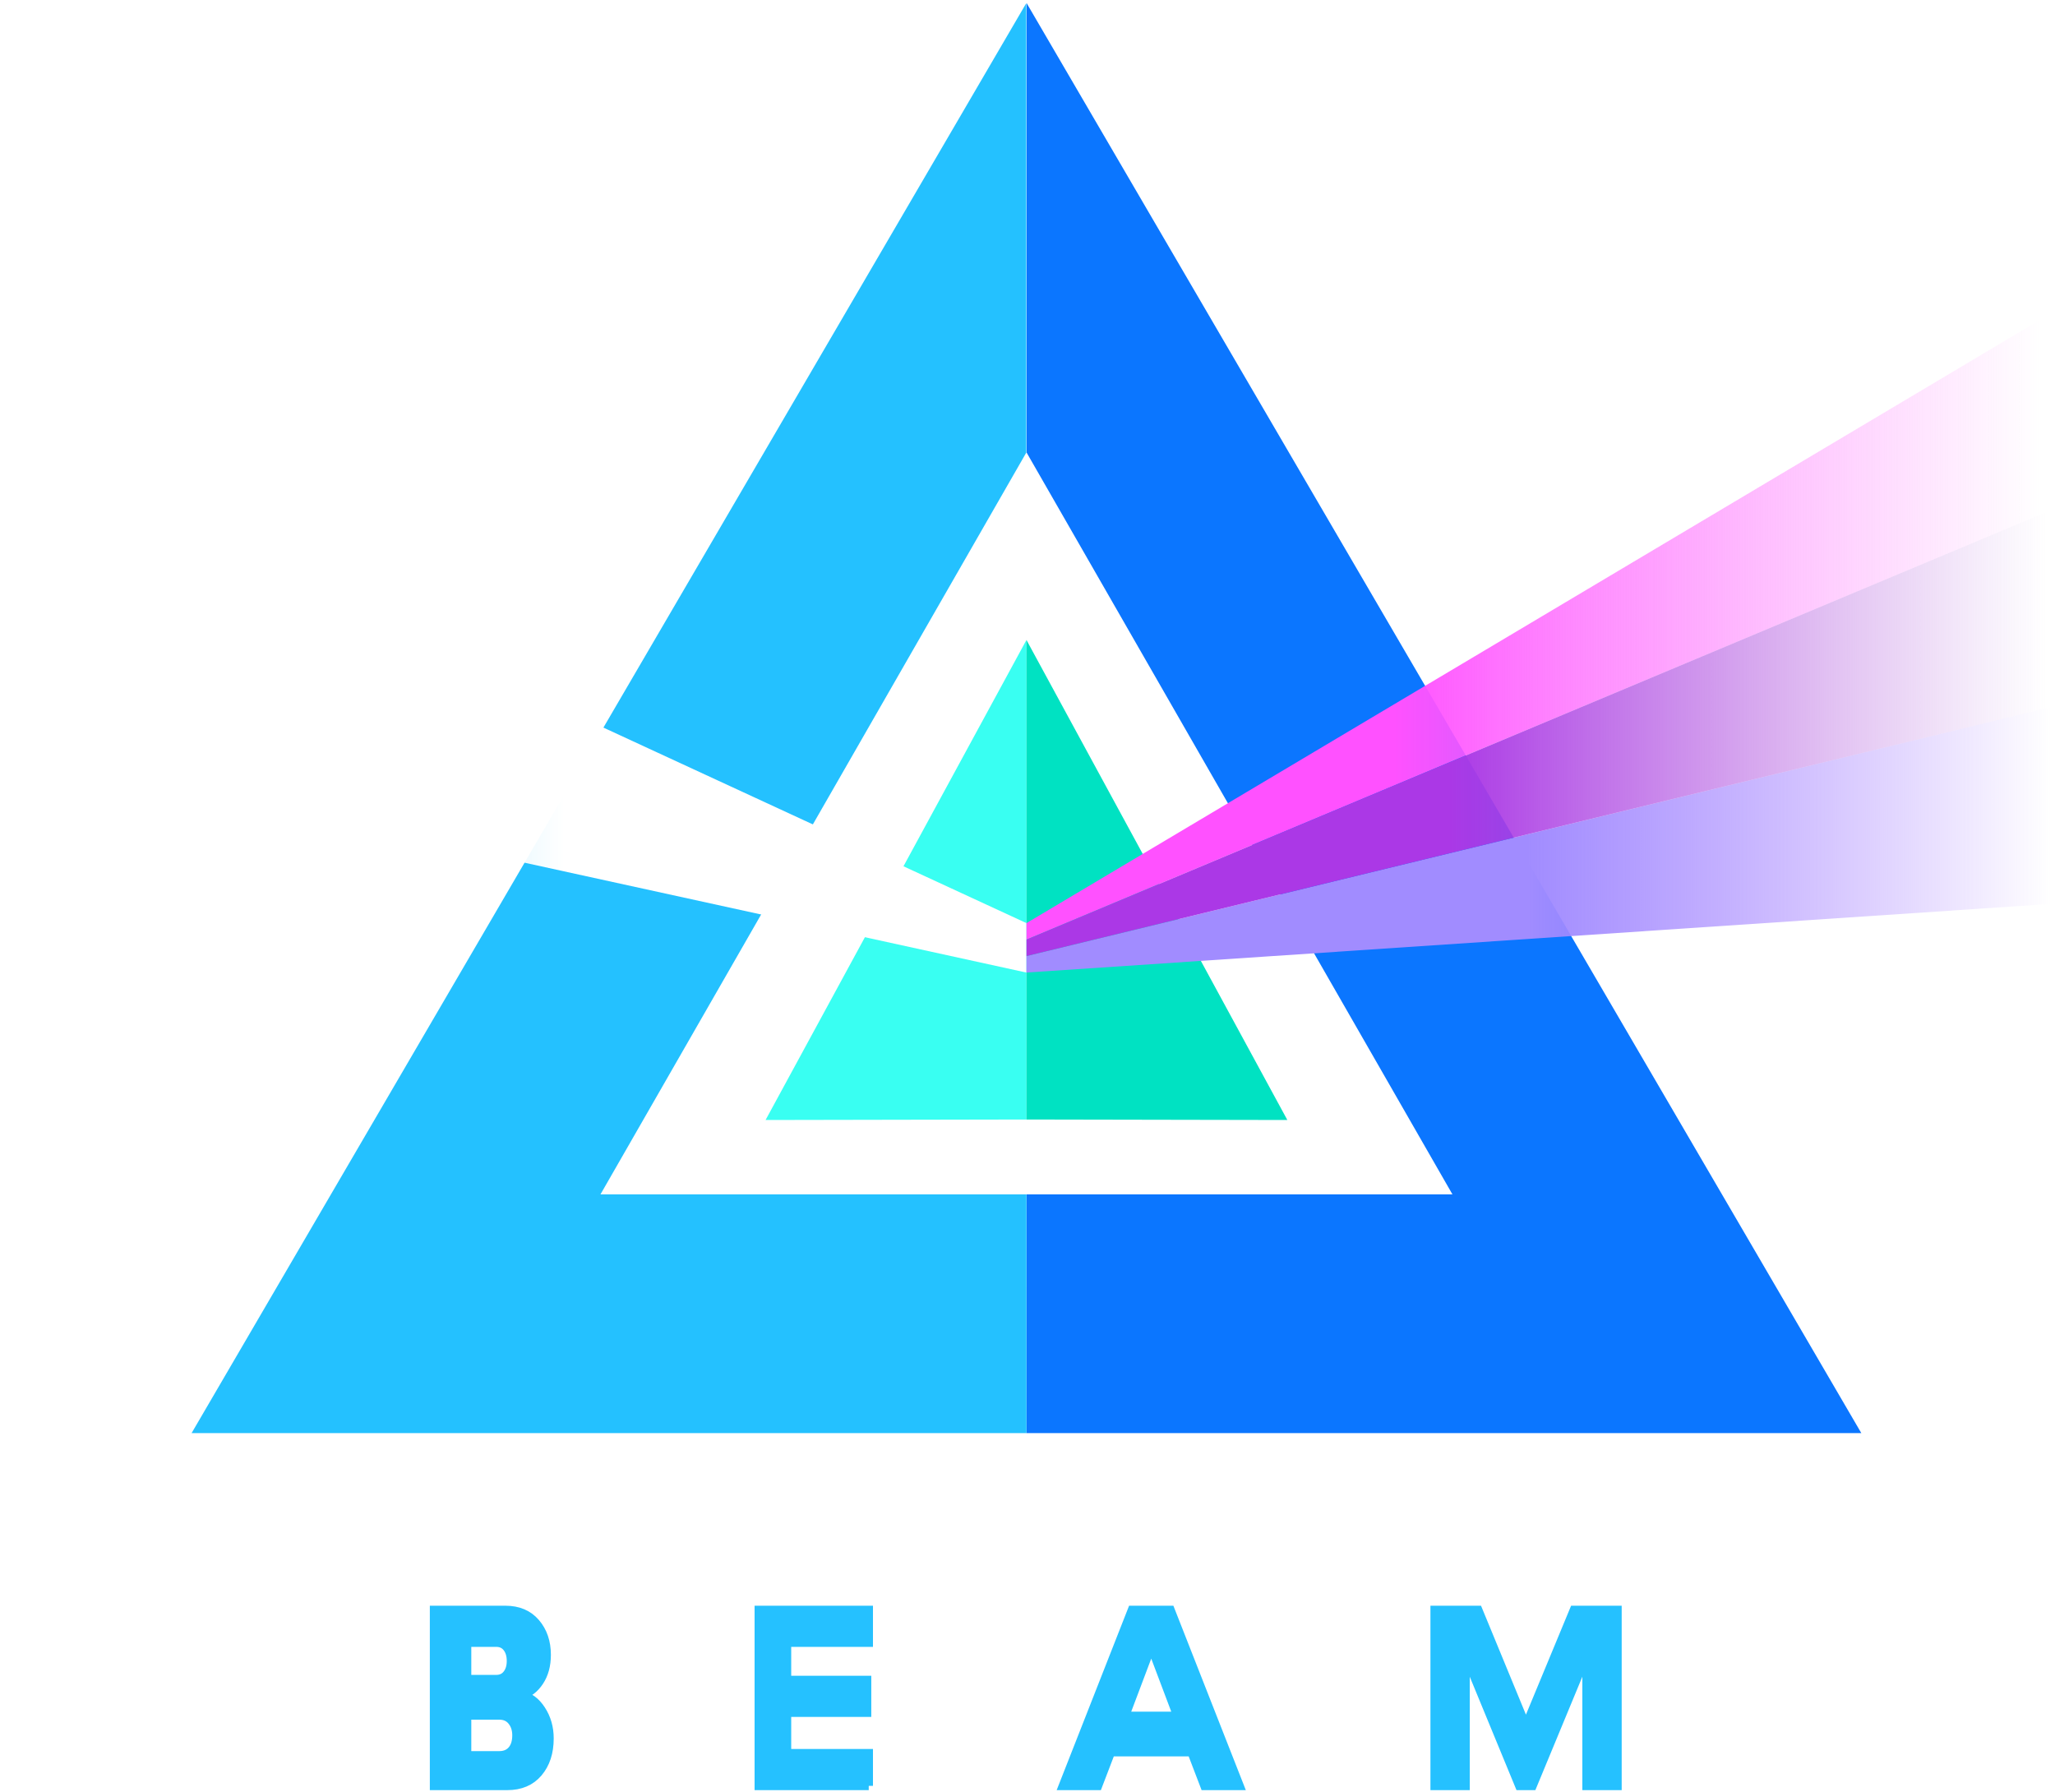
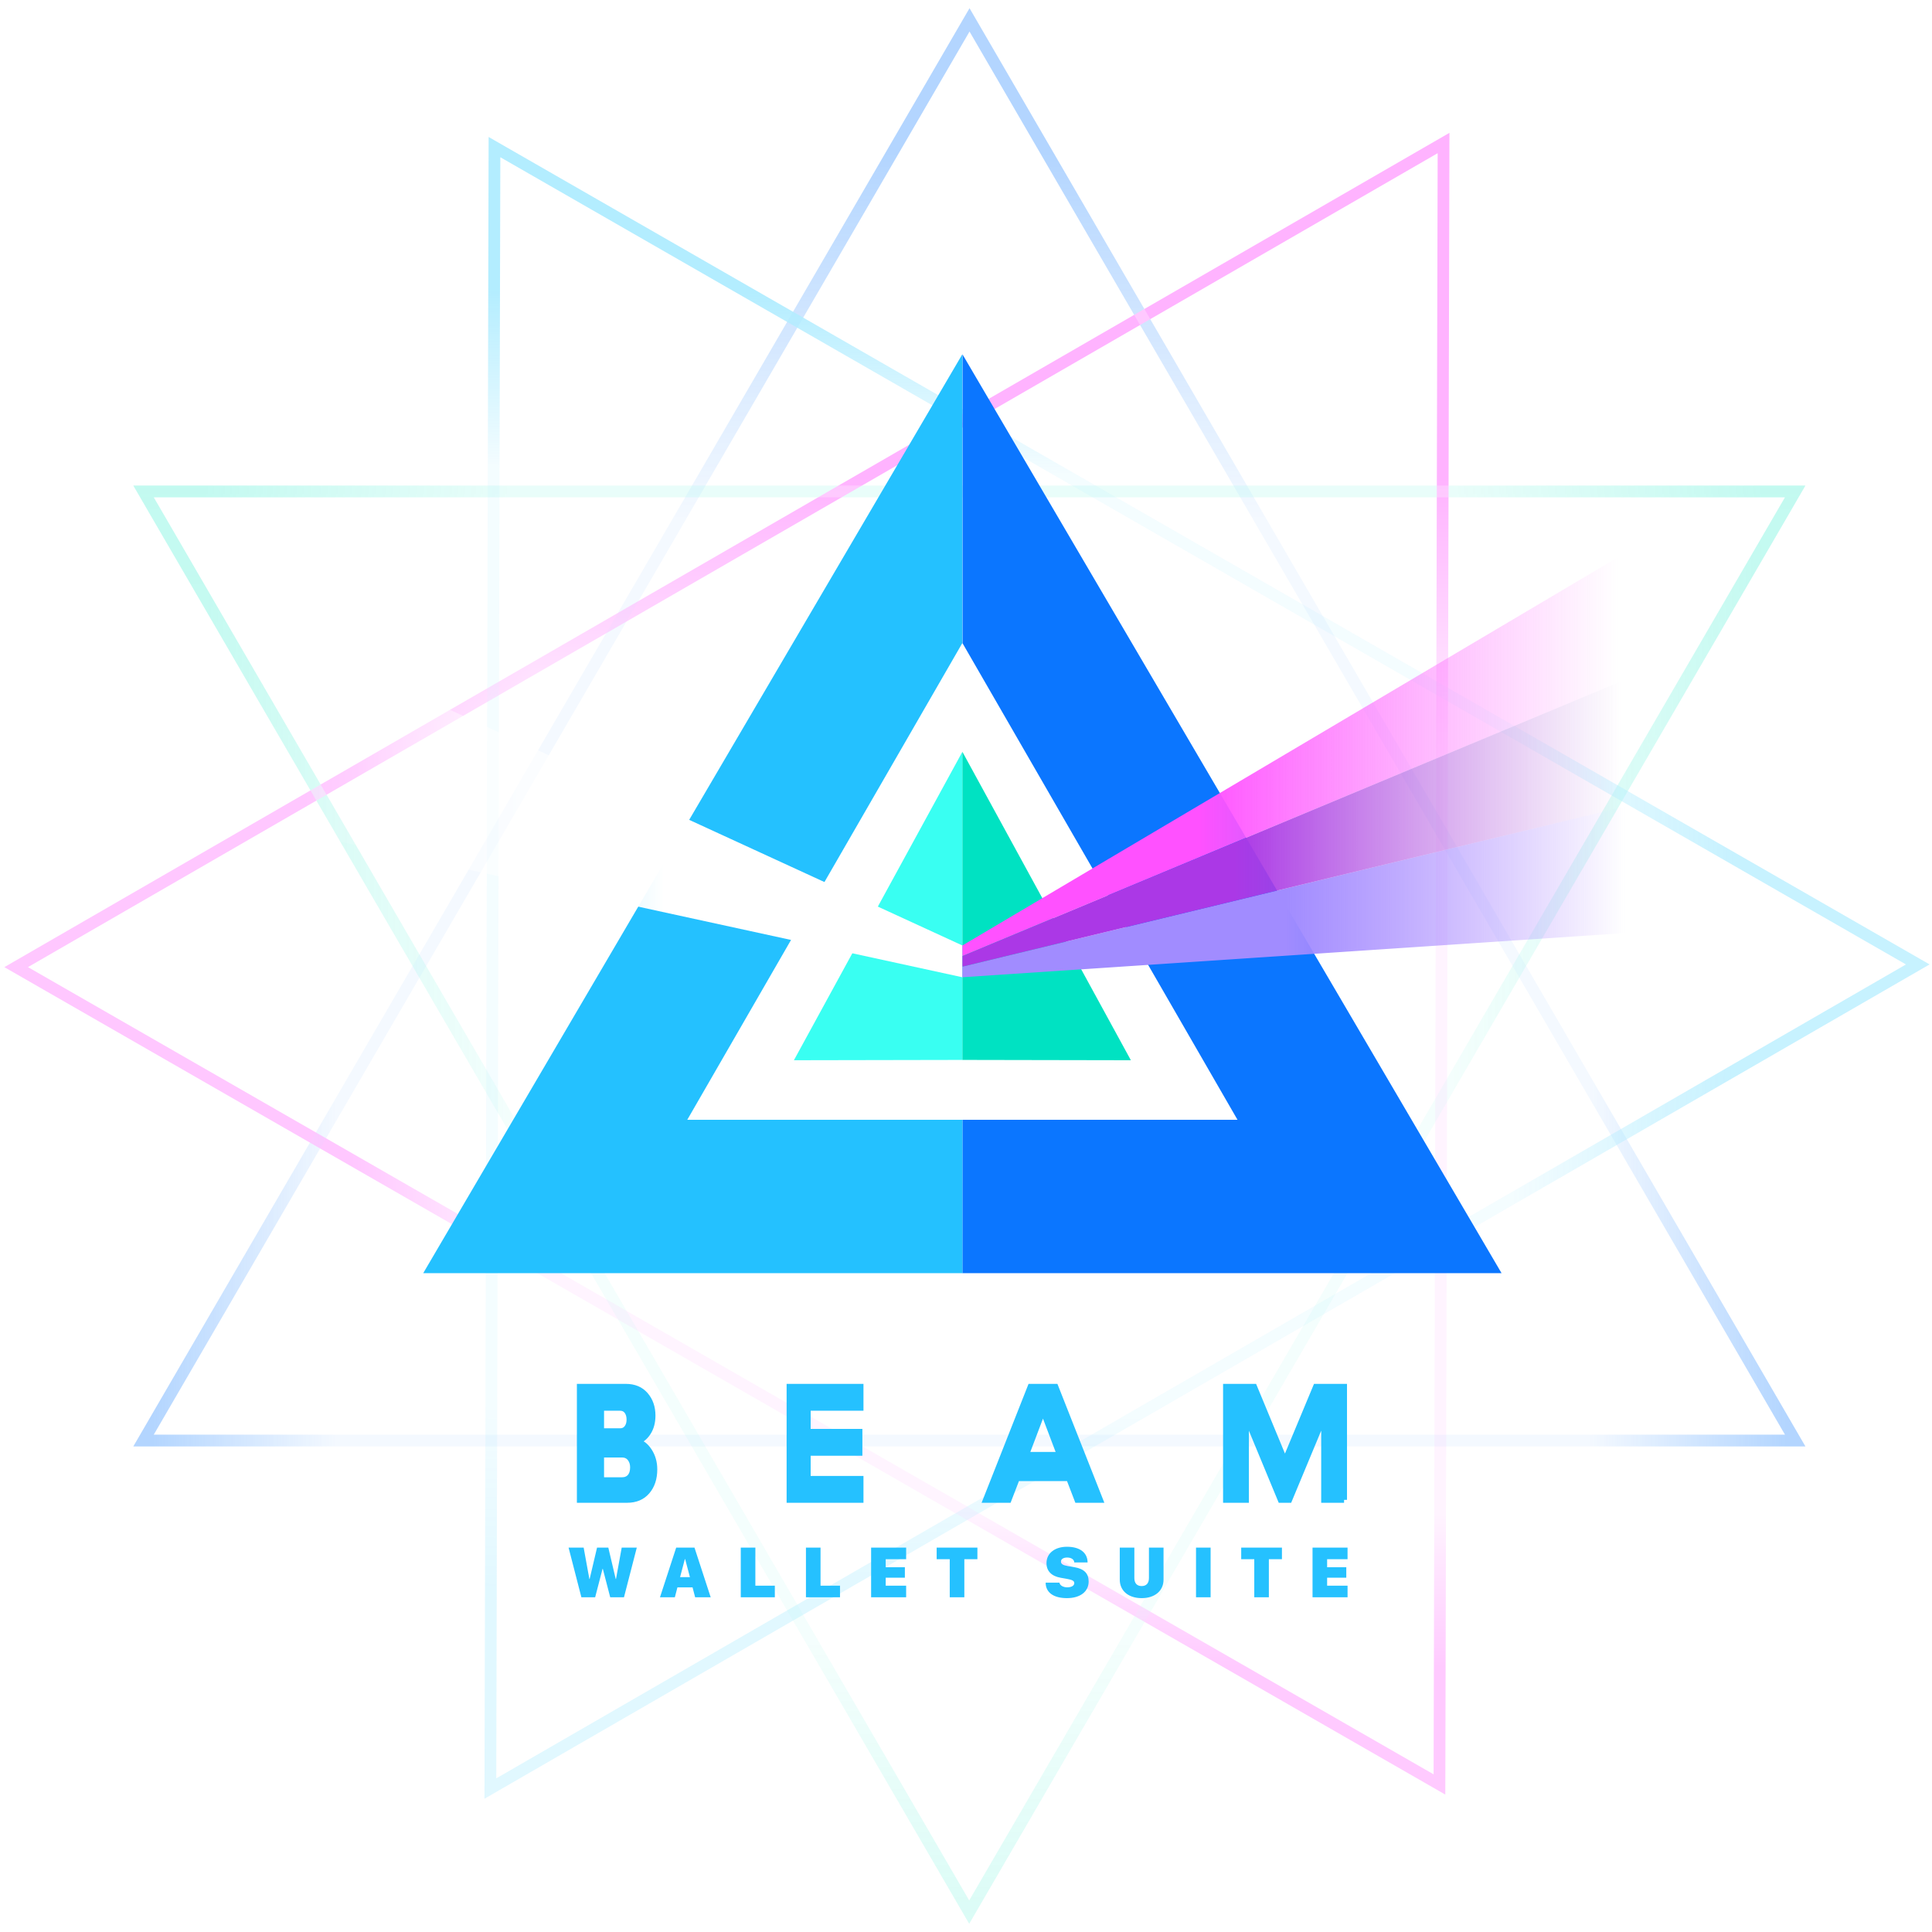
- <svg xmlns="http://www.w3.org/2000/svg" width="242" height="211" viewBox="0 0 242 211">
+ <svg xmlns="http://www.w3.org/2000/svg" width="329" height="329" viewBox="0 0 329 329">
  <defs>
-     <linearGradient id="34hsiy65qa" x1=".027%" x2="54.787%" y1="50.232%" y2="50.232%">
+     <linearGradient id="4es1jlndxa" x1="50%" x2="50%" y1="8.953%" y2="88.548%">
+       <stop offset="0%" stop-color="#0073FF" />
+       <stop offset="32.564%" stop-color="#0073FF" stop-opacity=".15" />
+       <stop offset="100%" stop-color="#0073FF" stop-opacity=".15" />
+     </linearGradient>
+     <linearGradient id="a24zq9o9hb" x1="0%" x2="100%" y1="98.33%" y2="98.33%">
+       <stop offset="0%" stop-color="#0073FF" />
+       <stop offset="11.179%" stop-color="#0073FF" stop-opacity="0" />
+       <stop offset="87.993%" stop-color="#0073FF" stop-opacity="0" />
+       <stop offset="100%" stop-color="#0073FF" />
+     </linearGradient>
+     <linearGradient id="o0q1zalqrc" x1="50%" x2="50%" y1="-2.205%" y2="101.952%">
+       <stop offset="0%" stop-color="#00E8C1" stop-opacity=".5" />
+       <stop offset="19.89%" stop-color="#00E8C1" stop-opacity=".15" />
+       <stop offset="80.309%" stop-color="#00E8C1" stop-opacity=".15" />
+       <stop offset="100%" stop-color="#00E8C1" stop-opacity=".3" />
+     </linearGradient>
+     <linearGradient id="3cpgmxkisd" x1="1.411%" x2="96.841%" y1="97.648%" y2="97.648%">
+       <stop offset="0%" stop-color="#00E8C1" stop-opacity=".7" />
+       <stop offset="19.89%" stop-color="#00E8C1" stop-opacity="0" />
+       <stop offset="80.309%" stop-color="#00E8C1" stop-opacity="0" />
+       <stop offset="100%" stop-color="#00E8C1" stop-opacity=".7" />
+     </linearGradient>
+     <linearGradient id="qmtoxwlise" x1="79.748%" x2="30.017%" y1="32.425%" y2="104.694%">
+       <stop offset="0%" stop-color="#00C2FF" />
+       <stop offset="13.495%" stop-color="#00C2FF" stop-opacity=".15" />
+       <stop offset="85.83%" stop-color="#00C2FF" stop-opacity=".15" />
+       <stop offset="100%" stop-color="#00C2FF" stop-opacity=".4" />
+     </linearGradient>
+     <linearGradient id="byb5e7etxf" x1="94.89%" x2="82.343%" y1="85.627%" y2="79.403%">
+       <stop offset="0%" stop-color="#00C2FF" stop-opacity=".7" />
+       <stop offset="100%" stop-color="#00C2FF" stop-opacity="0" />
+     </linearGradient>
+     <linearGradient id="q9nrka6hwg" x1="69.669%" x2="25.006%" y1="23.078%" y2="89.414%">
+       <stop offset="0%" stop-color="#F0F" stop-opacity=".7" />
+       <stop offset="12.774%" stop-color="#F0F" stop-opacity=".15" />
+       <stop offset="76.954%" stop-color="#F0F" stop-opacity=".15" />
+       <stop offset="100%" stop-color="#F0F" />
+     </linearGradient>
+     <linearGradient id="rxbqy1sh0h" x1="76.29%" x2="86.389%" y1="75.767%" y2="80.808%">
+       <stop offset="0%" stop-color="#F0F" stop-opacity="0" />
+       <stop offset="100%" stop-color="#F0F" stop-opacity=".7" />
+     </linearGradient>
+     <linearGradient id="f27qsf2hxi" x1=".027%" x2="54.787%" y1="50.232%" y2="50.232%">
      <stop offset="0%" stop-color="#FFF" stop-opacity="0" />
      <stop offset="100%" stop-color="#FFF" />
    </linearGradient>
-     <linearGradient id="xje8ahwk1b" x1="99.383%" x2="35.802%" y1="49.833%" y2="49.833%">
+     <linearGradient id="8z0f9plshj" x1="99.383%" x2="35.802%" y1="49.833%" y2="49.833%">
      <stop offset="0%" stop-color="#FD76FD" stop-opacity="0" />
      <stop offset="100%" stop-color="#FF51FF" />
    </linearGradient>
-     <linearGradient id="0wh62k0atc" x1="100.434%" x2="48.938%" y1="50.114%" y2="50.114%">
+     <linearGradient id="rx61lhg3nk" x1="100.434%" x2="48.938%" y1="50.114%" y2="50.114%">
      <stop offset="0%" stop-color="#9D6EFF" stop-opacity="0" />
      <stop offset="100%" stop-color="#A18CFF" />
    </linearGradient>
-     <linearGradient id="47sg2gbf1d" x1="99.909%" x2="41.056%" y1="50.24%" y2="50.24%">
+     <linearGradient id="w1jcs28bxl" x1="99.909%" x2="41.056%" y1="50.24%" y2="50.24%">
      <stop offset="0%" stop-color="#AE60D6" stop-opacity="0" />
      <stop offset="100%" stop-color="#AB38E6" />
    </linearGradient>
  </defs>
  <g fill="none" fill-rule="evenodd">
-     <g fill-rule="nonzero">
+     <g>
      <g>
-         <g>
-           <path fill="#0B76FF" d="M98.321 140.282L148.481 140.282 98.334 52.929 98.334 52.929 98.334 0 196.628 168.391 98.314 168.391z" transform="translate(-391 -140) translate(391 140) translate(22.563 .369)" />
-           <path fill="#24C1FF" d="M98.314 140.282L48.148 140.282 98.295 52.929 98.295 52.929 98.295 0 0 168.391 98.314 168.391z" transform="translate(-391 -140) translate(391 140) translate(22.563 .369)" />
+         <g stroke-width="2" opacity=".3">
+           <g>
+             <path stroke="url(#4es1jlndxa)" d="M142.397 1.99L283 243.915H1.738L142.397 1.99z" transform="translate(-350, -83) translate(309, 34) translate(63.70406, 50.39467)" />
+             <path stroke="url(#a24zq9o9hb)" d="M142.397 1.99L283 243.915H1.738L142.397 1.99z" transform="translate(-350, -83) translate(309, 34) translate(63.70406, 50.39467)" />
+           </g>
+           <g>
+             <path stroke="url(#o0q1zalqrc)" d="M142.397 1.99L283 243.915H1.738L142.397 1.99z" style="mix-blend-mode:lighten" transform="translate(-350, -83) translate(309, 34) translate(63.70406, 131.6901) translate(142.369, 122.4576) rotate(-180) translate(-142.369, -122.4576)" />
+             <path stroke="url(#3cpgmxkisd)" d="M142.397 1.99L283 243.915H1.738L142.397 1.99z" style="mix-blend-mode:lighten" transform="translate(-350, -83) translate(309, 34) translate(63.70406, 131.6901) translate(142.369, 122.4576) rotate(-180) translate(-142.369, -122.4576)" />
+           </g>
+           <g>
+             <path stroke="url(#qmtoxwlise)" d="M185.104 56.992l140.31 241.722H44.738L185.104 56.992z" transform="translate(-350, -83) translate(309, 34) translate(0.286815, 0.946995) translate(185.0757, 177.3571) rotate(-30) translate(-185.0757, -177.3571)" />
+             <path stroke="url(#byb5e7etxf)" d="M185.104 56.992l140.31 241.722H44.738L185.104 56.992z" transform="translate(-350, -83) translate(309, 34) translate(0.286815, 0.946995) translate(185.0757, 177.3571) rotate(-30) translate(-185.0757, -177.3571)" />
+           </g>
+           <g>
+             <path stroke="url(#q9nrka6hwg)" d="M185.104 56.992l140.31 241.722H44.738L185.104 56.992z" style="mix-blend-mode:lighten" transform="translate(-350, -83) translate(309, 34) translate(40.88984, 71.26347) translate(185.0757, 177.3571) rotate(-210) translate(-185.0757, -177.3571)" />
+             <path stroke="url(#rxbqy1sh0h)" d="M185.104 56.992l140.31 241.722H44.738L185.104 56.992z" style="mix-blend-mode:lighten" transform="translate(-350, -83) translate(309, 34) translate(40.88984, 71.26347) translate(185.0757, 177.3571) rotate(-210) translate(-185.0757, -177.3571)" />
+           </g>
        </g>
-         <path fill="#25C1FF" stroke="#25C1FF" d="M59.741 210.304h-8.623v-20.716h8.393c1.518 0 2.708.502 3.57 1.507.861 1.004 1.292 2.262 1.292 3.773 0 1.243-.286 2.293-.857 3.153-.572.859-1.275 1.392-2.111 1.6.921.165 1.702.74 2.341 1.723.64.984.96 2.107.96 3.37 0 1.656-.44 3.002-1.318 4.038-.879 1.035-2.094 1.552-3.647 1.552zm-1.296-12.571c.54 0 .964-.199 1.27-.596.308-.398.461-.911.461-1.541 0-.646-.153-1.168-.46-1.565-.307-.398-.73-.597-1.271-.597H55v4.299h3.445zm.358 8.975c.634 0 1.13-.208 1.486-.623.356-.415.535-.995.535-1.74 0-.661-.179-1.216-.535-1.665-.357-.449-.852-.673-1.486-.673H55v4.7h3.803zm43.5 3.596H89.36v-20.716h12.942v3.846h-9.628v4.404h9.43v3.844h-9.43v4.776h9.628v3.846zm43.673 0h-4.13l-1.522-3.975h-9.504l-1.522 3.975h-4.13l8.136-20.716h4.535l8.137 20.716zm-7.324-8.242l-3.08-8.162-3.08 8.162h6.16zm51.821 8.242h-3.633V194.93l-6.368 15.374h-1.552l-6.336-15.374v15.374h-3.634v-20.716h5.124l5.622 13.635 5.653-13.635h5.124v20.716z" transform="translate(-391 -140) translate(391 140)" />
-         <path fill="#39FFF2" d="M120.877 75.363L120.877 131.832 90.155 131.89z" transform="translate(-391 -140) translate(391 140)" />
-         <path fill="#00E2C2" d="M120.877 75.363L120.877 131.832 151.599 131.89z" transform="translate(-391 -140) translate(391 140)" />
-         <path fill="url(#34hsiy65qa)" d="M0.446 53.046L120.877 108.706 120.877 114.529 0.446 88.168z" transform="translate(-391 -140) translate(391 140)" />
-         <path fill="url(#xje8ahwk1b)" d="M241.554 36.882L120.877 108.706 120.877 110.647 241.554 60.066z" transform="translate(-391 -140) translate(391 140)" />
-         <path fill="url(#0wh62k0atc)" d="M241.554 106.441L120.877 114.529 120.877 112.588 241.554 83.257z" transform="translate(-391 -140) translate(391 140)" />
-         <path fill="url(#47sg2gbf1d)" d="M241.554 60.066L120.877 110.647 120.877 112.588 241.554 83.257z" transform="translate(-391 -140) translate(391 140)" />
+         <g fill-rule="nonzero">
+           <g>
+             <g>
+               <path fill="#0B76FF" d="M91.82 130.346L138.664 130.346 91.832 49.18 91.832 49.18 91.832 0 183.628 156.463 91.814 156.463z" transform="translate(-350, -83) translate(309, 34) translate(92, 109) translate(0.416952, 0.342699) translate(20.65423, 0)" />
+               <path fill="#24C1FF" d="M91.814 130.346L44.964 130.346 91.796 49.18 91.796 49.18 91.796 0 0 156.463 91.814 156.463z" transform="translate(-350, -83) translate(309, 34) translate(92, 109) translate(0.416952, 0.342699) translate(20.65423, 0)" />
+             </g>
+             <path fill="#39FFF2" d="M112.468 67.682L112.468 120.151 83.777 120.205z" transform="translate(-350, -83) translate(309, 34) translate(92, 109) translate(0.416952, 0.342699)" />
+             <path fill="#00E2C2" d="M112.468 67.682L112.468 120.151 141.159 120.205z" transform="translate(-350, -83) translate(309, 34) translate(92, 109) translate(0.416952, 0.342699)" />
+             <path fill="url(#f27qsf2hxi)" d="M0 48.946L112.468 100.663 112.468 106.074 0 81.58z" transform="translate(-350, -83) translate(309, 34) translate(92, 109) translate(0.416952, 0.342699)" />
+             <path fill="url(#8z0f9plshj)" d="M225.166 33.927L112.468 100.663 112.468 102.467 225.166 55.469z" transform="translate(-350, -83) translate(309, 34) translate(92, 109) translate(0.416952, 0.342699)" />
+             <path fill="url(#rx61lhg3nk)" d="M225.166 98.559L112.468 106.074 112.468 104.271 225.166 77.017z" transform="translate(-350, -83) translate(309, 34) translate(92, 109) translate(0.416952, 0.342699)" />
+             <path fill="url(#w1jcs28bxl)" d="M225.166 55.469L112.468 102.467 112.468 104.271 225.166 77.017z" transform="translate(-350, -83) translate(309, 34) translate(92, 109) translate(0.416952, 0.342699)" />
+           </g>
+           <path fill="#25C1FF" stroke="#25C1FF" d="M55.792 195.408h-8.054V176.16h7.839c1.417 0 2.529.466 3.333 1.4.805.932 1.207 2.101 1.207 3.506 0 1.154-.267 2.13-.8 2.929-.534.798-1.191 1.294-1.972 1.486.86.154 1.59.688 2.187 1.602.597.913.896 1.957.896 3.13 0 1.54-.41 2.79-1.23 3.752-.821.962-1.957 1.443-3.406 1.443zm-1.211-11.68c.504 0 .9-.185 1.187-.555.286-.37.43-.846.43-1.431 0-.6-.144-1.085-.43-1.455-.287-.37-.683-.554-1.187-.554h-3.217v3.994h3.217zm.334 8.338c.592 0 1.055-.192 1.388-.578.333-.386.5-.925.5-1.617 0-.614-.167-1.13-.5-1.547-.333-.417-.796-.626-1.388-.626h-3.551v4.368h3.551zm40.624 3.342H83.453V176.16H95.54v3.573h-8.992v4.092h8.807v3.571h-8.807v4.439h8.992v3.573zm40.786 0h-3.858l-1.42-3.694h-8.876l-1.422 3.694h-3.857l7.599-19.248h4.235l7.6 19.248zm-6.84-7.658l-2.877-7.584-2.876 7.584h5.753zm48.395 7.658h-3.393v-14.285l-5.947 14.285h-1.45l-5.917-14.285v14.285h-3.394V176.16h4.786l5.25 12.669 5.28-12.67h4.785v19.25z" transform="translate(-350, -83) translate(309, 34) translate(92, 109)" />
+           <path fill="#25C1FF" d="M50.348 212l1.26-4.84h.046l1.26 4.84h2.344l2.18-8.455H54.87l-.972 5.344h-.047l-1.26-5.344H50.67l-1.26 5.344h-.047l-.972-5.344h-2.567l2.18 8.455h2.344zm13.57 0l.44-1.682h2.578l.44 1.682h2.648l-2.76-8.455h-3.117L61.387 212h2.532zm2.567-3.434H64.81l.815-3.07h.047l.814 3.07zM80.947 212v-1.975H77.63v-6.48h-2.484V212h5.8zm11.098 0v-1.975h-3.316v-6.48h-2.485V212h5.801zm11.262 0v-1.975h-3.48v-1.359h3.264v-1.781h-3.264v-1.365h3.48v-1.975h-5.965V212h5.965zm9.91 0v-6.48h2.226v-1.975h-6.938v1.975h2.227V212h2.484zm17.473.146c2.25 0 3.697-1.101 3.697-2.83 0-1.37-.767-2.15-2.408-2.437l-1.16-.2c-.803-.14-1.148-.35-1.148-.755 0-.422.41-.692 1.06-.692.668 0 1.19.311 1.207.838h2.268c-.012-1.64-1.272-2.672-3.522-2.672-2.015 0-3.48 1.079-3.48 2.79 0 1.324.844 2.214 2.396 2.484l1.12.2c.908.163 1.218.333 1.218.726 0 .41-.457.709-1.201.709-.668 0-1.254-.317-1.324-.797h-2.35c.006 1.687 1.36 2.636 3.627 2.636zm12.721 0c2.233 0 3.727-1.23 3.727-3.158v-5.443h-2.484v5.168c0 .89-.44 1.377-1.243 1.377-.802 0-1.242-.486-1.242-1.377v-5.168h-2.484v5.443c0 1.928 1.494 3.158 3.726 3.158zm11.743-.146v-8.455h-2.484V212h2.484zm9.92 0v-6.48h2.227v-1.975h-6.937v1.975h2.226V212h2.485zm13.402 0v-1.975h-3.48v-1.359h3.263v-1.781h-3.264v-1.365h3.48v-1.975h-5.964V212h5.965z" transform="translate(-350, -83) translate(309, 34) translate(92, 109)" />
+         </g>
      </g>
    </g>
  </g>
</svg>
